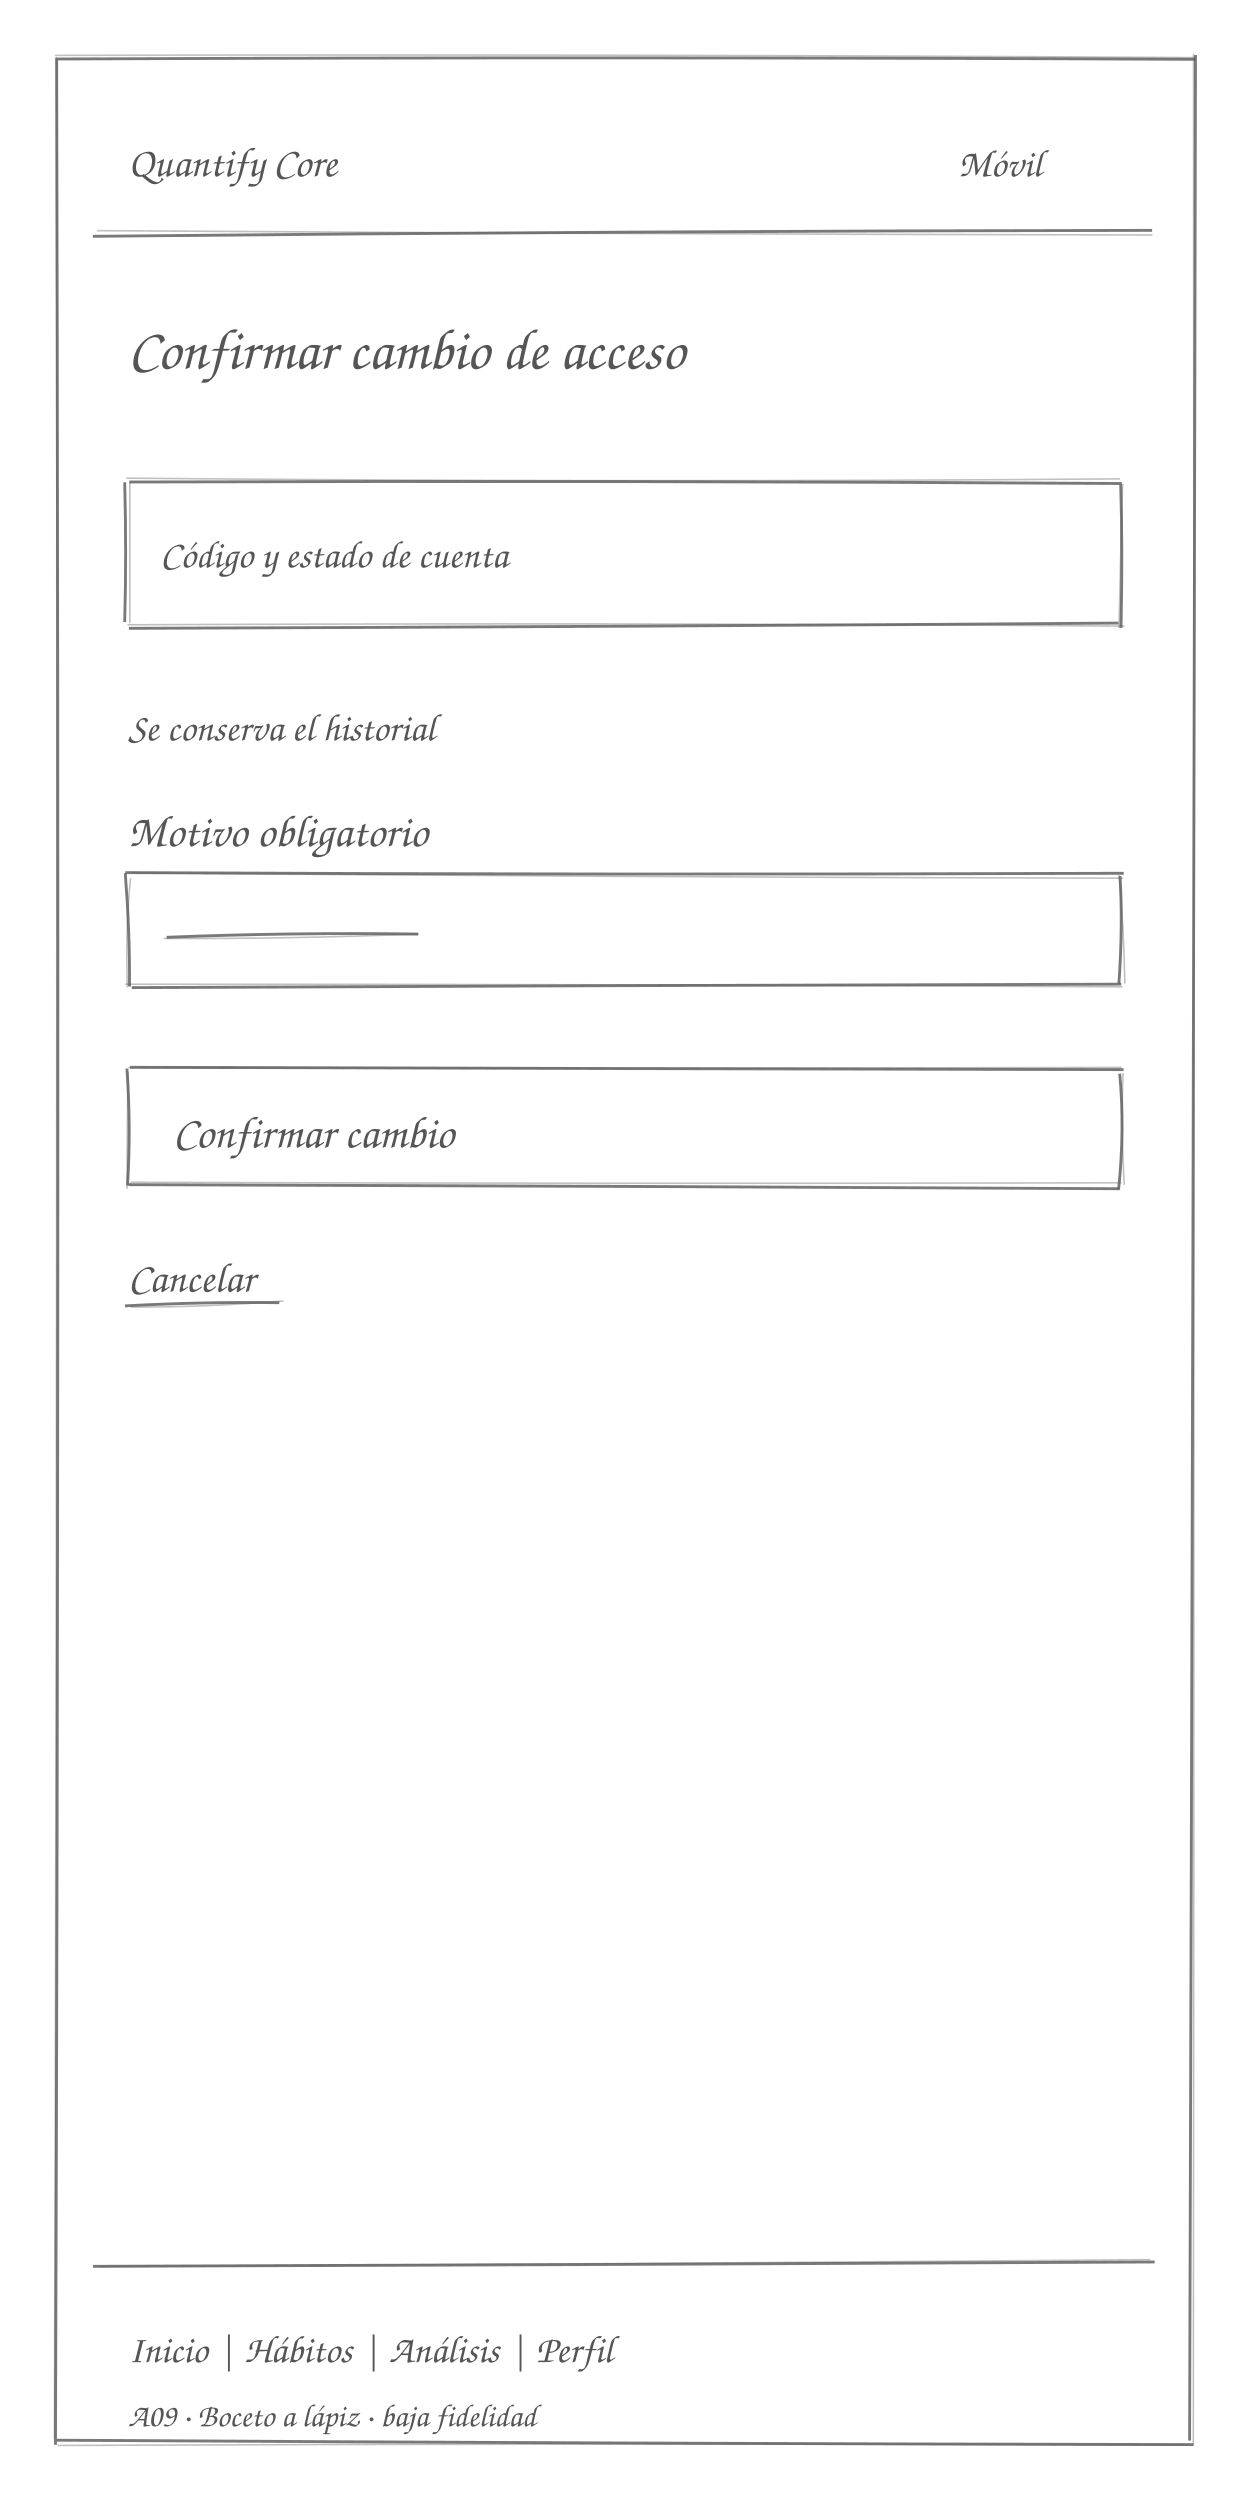
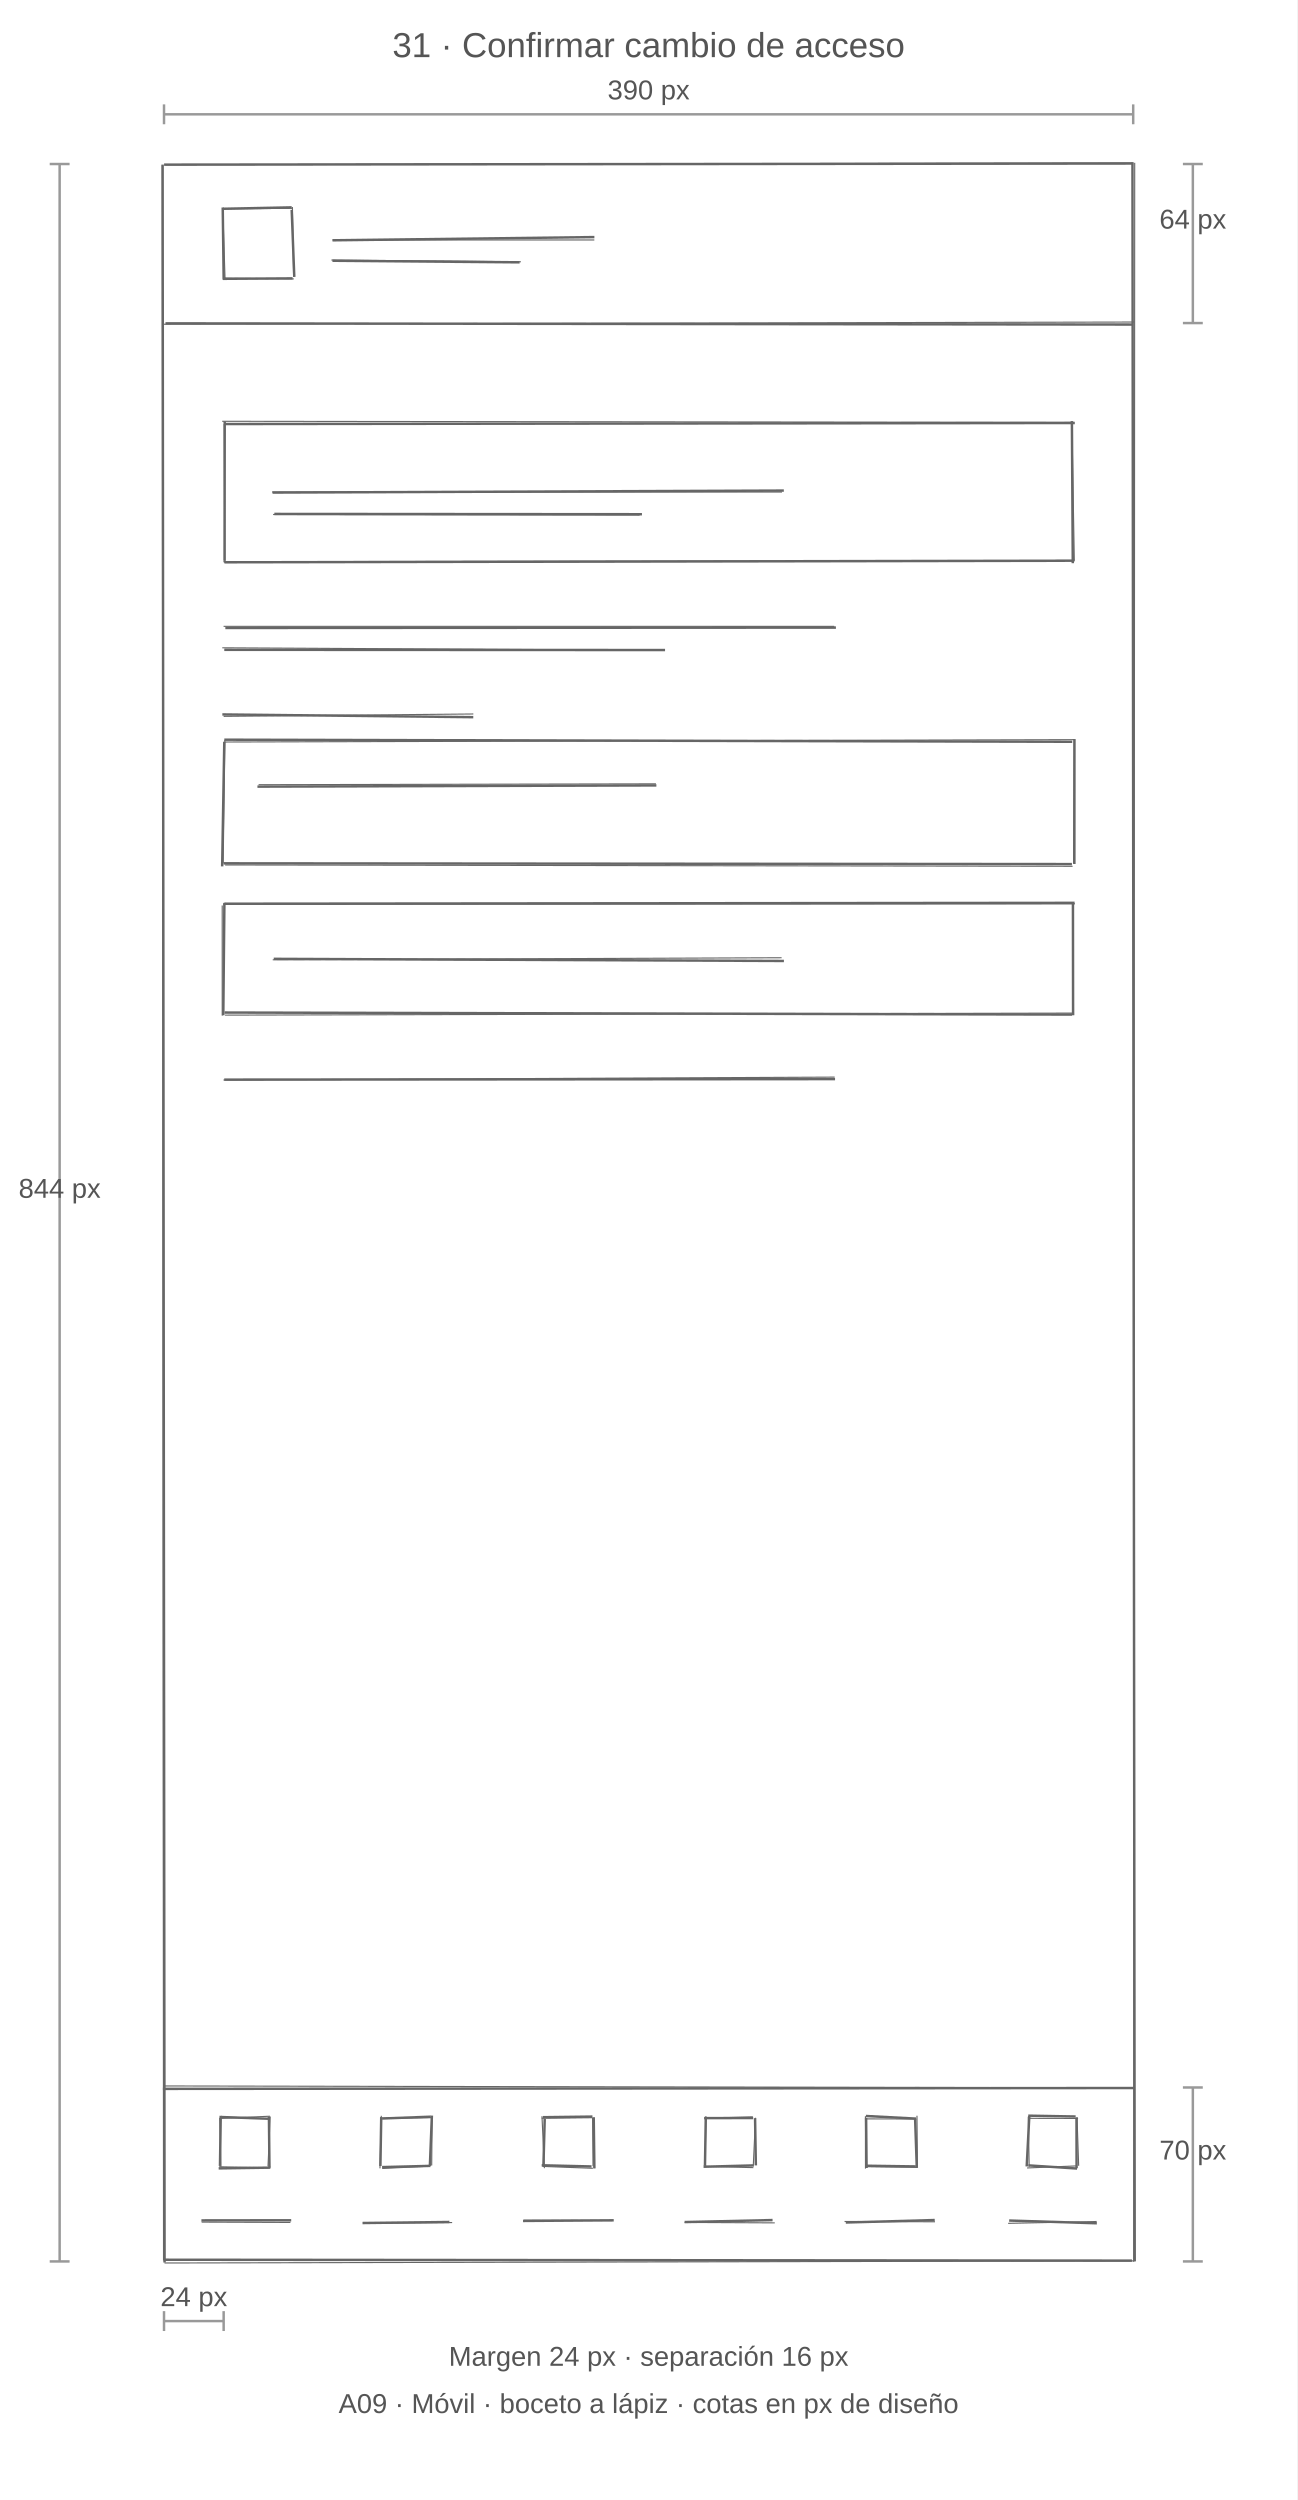
- <svg xmlns="http://www.w3.org/2000/svg" width="390" height="780" viewBox="0 0 390 780" role="img" aria-label="A09 Confirmar cambio de acceso">
+ <svg xmlns="http://www.w3.org/2000/svg" width="522" height="1006" viewBox="0 0 522 1006" data-viewport="390x844" role="img" aria-label="Confirmar cambio de acceso">
  <rect width="100%" height="100%" fill="white" />
-   <path d="M 18.036 18.405 Q 194.987 17.67 372.934 18.509" fill="none" stroke="#626262" stroke-width=".9" opacity=".85" />
-   <path d="M 17.129 17.279 Q 194.52 16.855 372.996 17.97" fill="none" stroke="#626262" stroke-width=".5" opacity=".4" />
-   <path d="M 372.991 17.185 Q 372.3 390.16 371.153 761.474" fill="none" stroke="#626262" stroke-width=".9" opacity=".85" />
-   <path d="M 372.375 16.881 Q 372.687 389.635 372.318 763.034" fill="none" stroke="#626262" stroke-width=".5" opacity=".4" />
-   <path d="M 372.359 762.716 Q 194.076 762.399 17.671 761.346" fill="none" stroke="#626262" stroke-width=".9" opacity=".85" />
-   <path d="M 370.862 762.84 Q 195.964 762.197 17.995 762.983" fill="none" stroke="#626262" stroke-width=".5" opacity=".4" />
-   <path d="M 17.309 762.771 Q 18.59 389.319 17.675 18.017" fill="none" stroke="#626262" stroke-width=".9" opacity=".85" />
-   <path d="M 16.979 761.084 Q 18.04 390.05 17.596 17.714" fill="none" stroke="#626262" stroke-width=".5" opacity=".4" />
-   <text x="40" y="55" font-size="13" fill="#555" font-family="'Segoe Print','Comic Sans MS',cursive">Quantify Core</text>
-   <text x="299" y="55" font-size="12" fill="#555" font-family="'Segoe Print','Comic Sans MS',cursive">Móvil</text>
-   <path d="M 28.979 73.724 Q 195.693 72.066 359.465 71.872" fill="none" stroke="#626262" stroke-width=".9" opacity=".85" />
-   <path d="M 30.244 71.967 Q 194.556 73.028 359.564 73.321" fill="none" stroke="#626262" stroke-width=".5" opacity=".4" />
-   <text x="40" y="115" font-size="18" fill="#555" font-family="'Segoe Print','Comic Sans MS',cursive">Confirmar cambio de acceso</text>
-   <path d="M 40.346 150.385 Q 195.764 149.9 350.018 150.856" fill="none" stroke="#626262" stroke-width=".9" opacity=".85" />
-   <path d="M 39.386 149.179 Q 195.922 150.646 349.423 149.405" fill="none" stroke="#626262" stroke-width=".5" opacity=".4" />
-   <path d="M 349.659 151.146 Q 350.298 171.511 349.751 195.915" fill="none" stroke="#626262" stroke-width=".9" opacity=".85" />
-   <path d="M 350.26 150.908 Q 349.629 172.395 349.13 195.923" fill="none" stroke="#626262" stroke-width=".5" opacity=".4" />
-   <path d="M 348.964 194.398 Q 194.991 195.548 40.225 196.04" fill="none" stroke="#626262" stroke-width=".9" opacity=".85" />
-   <path d="M 350.818 195.351 Q 194.042 194.223 39.784 194.932" fill="none" stroke="#626262" stroke-width=".5" opacity=".4" />
-   <path d="M 38.903 194.088 Q 39.488 173.541 38.912 150.474" fill="none" stroke="#626262" stroke-width=".9" opacity=".85" />
-   <path d="M 40.5 194.493 Q 40.502 171.891 40.505 150.431" fill="none" stroke="#626262" stroke-width=".5" opacity=".4" />
-   <text x="50" y="177" font-size="12" fill="#555" font-family="'Segoe Print','Comic Sans MS',cursive">Código y estado de cuenta</text>
-   <text x="40" y="231" font-size="12" fill="#555" font-family="'Segoe Print','Comic Sans MS',cursive">Se conserva el historial</text>
-   <text x="40" y="264" font-size="14" fill="#555" font-family="'Segoe Print','Comic Sans MS',cursive">Motivo obligatorio</text>
-   <path d="M 39.056 272.256 Q 194.805 273.043 350.597 272.464" fill="none" stroke="#626262" stroke-width=".9" opacity=".85" />
-   <path d="M 40.699 272.319 Q 195.746 273.708 350.354 274.011" fill="none" stroke="#626262" stroke-width=".5" opacity=".4" />
-   <path d="M 349.46 273.342 Q 350.349 289.029 349.094 306.966" fill="none" stroke="#626262" stroke-width=".9" opacity=".85" />
-   <path d="M 349.134 272.985 Q 350.651 289.686 350.947 306.873" fill="none" stroke="#626262" stroke-width=".5" opacity=".4" />
-   <path d="M 349.821 307.06 Q 194.386 307.441 41.114 308.135" fill="none" stroke="#626262" stroke-width=".9" opacity=".85" />
-   <path d="M 350.22 307.9 Q 194.943 307.058 39.089 307.067" fill="none" stroke="#626262" stroke-width=".5" opacity=".4" />
-   <path d="M 40.406 307.791 Q 40.53 290.946 39.083 272.462" fill="none" stroke="#626262" stroke-width=".9" opacity=".85" />
-   <path d="M 39.719 308.085 Q 39.137 289.16 40.735 273.973" fill="none" stroke="#626262" stroke-width=".5" opacity=".4" />
-   <path d="M 51.992 292.431 Q 91.768 290.858 130.426 291.431" fill="none" stroke="#626262" stroke-width=".9" opacity=".85" />
-   <path d="M 51.127 292.802 Q 91.594 292.965 130.74 291.402" fill="none" stroke="#626262" stroke-width=".5" opacity=".4" />
-   <path d="M 40.584 332.997 Q 195.528 333.444 350.553 333.721" fill="none" stroke="#626262" stroke-width=".9" opacity=".85" />
-   <path d="M 40.012 333.08 Q 193.91 333.523 349.969 333.019" fill="none" stroke="#626262" stroke-width=".5" opacity=".4" />
-   <path d="M 349.347 334.978 Q 350.965 352.099 349.009 371.058" fill="none" stroke="#626262" stroke-width=".9" opacity=".85" />
-   <path d="M 350.42 334.771 Q 349.679 351.046 350.78 369.699" fill="none" stroke="#626262" stroke-width=".5" opacity=".4" />
-   <path d="M 349.32 370.888 Q 195.207 370.081 40.085 369.615" fill="none" stroke="#626262" stroke-width=".9" opacity=".85" />
-   <path d="M 349.91 369.029 Q 195.482 369.433 40.684 368.865" fill="none" stroke="#626262" stroke-width=".5" opacity=".4" />
-   <path d="M 39.782 369.851 Q 40.914 351.526 39.592 333.395" fill="none" stroke="#626262" stroke-width=".9" opacity=".85" />
-   <path d="M 39.681 370.876 Q 39.619 352.836 39.961 334.581" fill="none" stroke="#626262" stroke-width=".5" opacity=".4" />
-   <text x="54" y="358" font-size="14" fill="#555" font-family="'Segoe Print','Comic Sans MS',cursive">Confirmar cambio</text>
-   <text x="40" y="403" font-size="13" fill="#555" font-family="'Segoe Print','Comic Sans MS',cursive">Cancelar</text>
-   <path d="M 39.01 407.434 Q 64.617 406.087 87.153 406.45" fill="none" stroke="#626262" stroke-width=".9" opacity=".85" />
-   <path d="M 40.909 407.803 Q 63.758 407.907 88.486 405.884" fill="none" stroke="#626262" stroke-width=".5" opacity=".4" />
-   <path d="M 29.048 707.095 Q 194.04 706.575 360.256 705.735" fill="none" stroke="#626262" stroke-width=".9" opacity=".85" />
-   <path d="M 30.407 707.138 Q 194.581 706.369 358.88 705.001" fill="none" stroke="#626262" stroke-width=".5" opacity=".4" />
-   <text x="40" y="737" font-size="12" fill="#555" font-family="'Segoe Print','Comic Sans MS',cursive">Inicio  |  Hábitos  |  Análisis  |  Perfil</text>
-   <text x="40" y="757" font-size="10" fill="#555" font-family="'Segoe Print','Comic Sans MS',cursive">A09 · Boceto a lápiz · baja fidelidad</text>
+   <g transform="translate(66 66)">
+     <g id="interface">
+       <path d="M0.022 0.246 L389.992 -0.201" fill="none" stroke="#666666" stroke-width="1" />
+       <path d="M0.569 0.31 L389.47 -0.439" fill="none" stroke="#666666" stroke-width="0.45" />
+       <path d="M389.708 -0.697 L390.606 843.982" fill="none" stroke="#666666" stroke-width="1" />
+       <path d="M390.603 -0.496 L390.182 844.097" fill="none" stroke="#666666" stroke-width="0.45" />
+       <path d="M389.485 843.68 L0.229 843.319" fill="none" stroke="#666666" stroke-width="1" />
+       <path d="M390.418 843.778 L0.193 844.63" fill="none" stroke="#666666" stroke-width="0.45" />
+       <path d="M0.219 844.436 L-0.562 0.243" fill="none" stroke="#666666" stroke-width="1" />
+       <path d="M-0.2 843.602 L-0.692 0.511" fill="none" stroke="#666666" stroke-width="0.45" />
+       <g data-ui="header" data-box="0,0,390,64">
+         <path d="M0.587 64.12 L389.997 64.598" fill="none" stroke="#666666" stroke-width="1" />
+         <path d="M-0.421 64.469 L390.359 63.585" fill="none" stroke="#666666" stroke-width="0.45" />
+         <path d="M23.802 18.01 L51.378 17.442" fill="none" stroke="#666666" stroke-width="1" />
+         <path d="M24.024 18.031 L51.754 17.826" fill="none" stroke="#666666" stroke-width="0.45" />
+         <path d="M51.378 18.441 L52.422 45.432" fill="none" stroke="#666666" stroke-width="1" />
+         <path d="M51.674 17.314 L52.148 45.371" fill="none" stroke="#666666" stroke-width="0.45" />
+         <path d="M51.73 46.017 L23.735 46.196" fill="none" stroke="#666666" stroke-width="1" />
+         <path d="M52.211 46.235 L24.465 45.939" fill="none" stroke="#666666" stroke-width="0.45" />
+         <path d="M24.011 46.521 L23.626 17.501" fill="none" stroke="#666666" stroke-width="1" />
+         <path d="M24.561 46.393 L23.649 17.638" fill="none" stroke="#666666" stroke-width="0.45" />
+         <path d="M67.792 30.698 L173.181 29.398" fill="none" stroke="#666666" stroke-width="1" />
+         <path d="M67.848 30.557 L173.158 30.553" fill="none" stroke="#666666" stroke-width="0.45" />
+         <path d="M67.774 38.936 L143.07 39.562" fill="none" stroke="#666666" stroke-width="1" />
+         <path d="M67.369 38.633 L143.595 39.334" fill="none" stroke="#666666" stroke-width="0.45" />
+       </g>
+       <g data-ui="box" data-box="24,104,342,56">
+         <path d="M24.137 104.633 L366.498 104.213" fill="none" stroke="#666666" stroke-width="1" />
+         <path d="M23.417 103.527 L365.868 103.958" fill="none" stroke="#666666" stroke-width="0.45" />
+         <path d="M365.332 103.445 L365.688 160.634" fill="none" stroke="#666666" stroke-width="1" />
+         <path d="M365.338 104.289 L366.304 159.692" fill="none" stroke="#666666" stroke-width="0.45" />
+         <path d="M366.305 159.629 L24.307 160.262" fill="none" stroke="#666666" stroke-width="1" />
+         <path d="M365.425 159.547 L23.881 160.026" fill="none" stroke="#666666" stroke-width="0.45" />
+         <path d="M24.363 159.674 L24.425 103.585" fill="none" stroke="#666666" stroke-width="1" />
+         <path d="M24.454 160.431 L24.216 104.615" fill="none" stroke="#666666" stroke-width="0.45" />
+         <path d="M43.671 132.208 L249.413 131.409" fill="none" stroke="#666666" stroke-width="1" />
+         <path d="M43.449 131.979 L248.673 131.991" fill="none" stroke="#666666" stroke-width="0.45" />
+         <path d="M44.396 140.809 L192.32 140.922" fill="none" stroke="#666666" stroke-width="1" />
+         <path d="M43.891 141.036 L191.37 141.268" fill="none" stroke="#666666" stroke-width="0.45" />
+       </g>
+       <g data-ui="text" data-box="24,176,342,26">
+         <path d="M24.678 186.691 L270.374 186.548" fill="none" stroke="#666666" stroke-width="1" />
+         <path d="M23.965 186.036 L269.686 186.041" fill="none" stroke="#666666" stroke-width="0.45" />
+         <path d="M24.247 195.481 L201.615 195.576" fill="none" stroke="#666666" stroke-width="1" />
+         <path d="M23.442 194.672 L201.122 195.661" fill="none" stroke="#666666" stroke-width="0.45" />
+       </g>
+       <g data-ui="input" data-box="24,218,342,64">
+         <path d="M23.474 221.489 L124.447 222.592" fill="none" stroke="#666666" stroke-width="1" />
+         <path d="M23.995 222.262 L124.467 221.305" fill="none" stroke="#666666" stroke-width="0.45" />
+         <path d="M24.259 231.654 L365.468 232.488" fill="none" stroke="#666666" stroke-width="1" />
+         <path d="M24.362 232.587 L366.45 231.636" fill="none" stroke="#666666" stroke-width="0.45" />
+         <path d="M366.355 231.39 L366.322 281.662" fill="none" stroke="#666666" stroke-width="1" />
+         <path d="M366.336 231.83 L366.007 281.44" fill="none" stroke="#666666" stroke-width="0.45" />
+         <path d="M365.337 281.71 L23.981 281.403" fill="none" stroke="#666666" stroke-width="1" />
+         <path d="M365.603 282.595 L24.587 282.061" fill="none" stroke="#666666" stroke-width="0.45" />
+         <path d="M23.397 282.644 L24.256 232.469" fill="none" stroke="#666666" stroke-width="1" />
+         <path d="M23.804 281.419 L24.475 231.817" fill="none" stroke="#666666" stroke-width="0.45" />
+         <path d="M37.586 250.54 L198.126 250.049" fill="none" stroke="#666666" stroke-width="1" />
+         <path d="M38.052 249.766 L197.945 249.409" fill="none" stroke="#666666" stroke-width="0.45" />
+       </g>
+       <g data-ui="button" data-box="24,298,342,44">
+         <path d="M24.293 297.655 L366.416 297.309" fill="none" stroke="#666666" stroke-width="1" />
+         <path d="M23.867 297.909 L366.556 297.712" fill="none" stroke="#666666" stroke-width="0.45" />
+         <path d="M365.752 297.631 L365.806 342.533" fill="none" stroke="#666666" stroke-width="1" />
+         <path d="M365.768 298.509 L365.977 342.354" fill="none" stroke="#666666" stroke-width="0.45" />
+         <path d="M365.397 342.264 L24.375 341.444" fill="none" stroke="#666666" stroke-width="1" />
+         <path d="M365.485 341.665 L24.553 342.489" fill="none" stroke="#666666" stroke-width="0.45" />
+         <path d="M23.853 342.552 L24.296 297.321" fill="none" stroke="#666666" stroke-width="1" />
+         <path d="M23.421 342.666 L23.416 298.35" fill="none" stroke="#666666" stroke-width="0.45" />
+         <path d="M44.156 319.839 L249.448 320.693" fill="none" stroke="#666666" stroke-width="1" />
+         <path d="M43.745 320.225 L248.518 319.392" fill="none" stroke="#666666" stroke-width="0.45" />
+       </g>
+       <g data-ui="link" data-box="24,358,342,28">
+         <path d="M24.222 368.441 L270.025 368.23" fill="none" stroke="#666666" stroke-width="1" />
+         <path d="M23.927 368.595 L269.858 367.425" fill="none" stroke="#666666" stroke-width="0.45" />
+       </g>
+       <g data-ui="navigation" data-box="0,774,390,70">
+         <path d="M-0.454 774.561 L390.429 774.217" fill="none" stroke="#666666" stroke-width="1" />
+         <path d="M0.103 773.387 L389.594 774.13" fill="none" stroke="#666666" stroke-width="0.45" />
+         <path d="M23.042 785.894 L42.608 786.615" fill="none" stroke="#666666" stroke-width="1" />
+         <path d="M22.588 786.457 L42.599 785.566" fill="none" stroke="#666666" stroke-width="0.45" />
+         <path d="M42.217 785.714 L42.431 806.311" fill="none" stroke="#666666" stroke-width="1" />
+         <path d="M42.717 785.699 L41.852 805.664" fill="none" stroke="#666666" stroke-width="0.45" />
+         <path d="M42.785 806.254 L21.991 806.555" fill="none" stroke="#666666" stroke-width="1" />
+         <path d="M42.329 806.307 L22.168 805.907" fill="none" stroke="#666666" stroke-width="0.45" />
+         <path d="M22.522 805.569 L22.822 785.386" fill="none" stroke="#666666" stroke-width="1" />
+         <path d="M22.887 806.143 L22.425 786.197" fill="none" stroke="#666666" stroke-width="0.45" />
+         <path d="M15.048 827.494 L51.179 827.441" fill="none" stroke="#666666" stroke-width="1" />
+         <path d="M15.134 828.178 L50.868 828.314" fill="none" stroke="#666666" stroke-width="0.45" />
+         <path d="M87.76 786.476 L107.363 785.759" fill="none" stroke="#666666" stroke-width="1" />
+         <path d="M88.09 786.426 L107.651 786.157" fill="none" stroke="#666666" stroke-width="0.45" />
+         <path d="M107.791 785.308 L106.982 805.565" fill="none" stroke="#666666" stroke-width="1" />
+         <path d="M107.883 786.17 L107.714 805.377" fill="none" stroke="#666666" stroke-width="0.45" />
+         <path d="M107.212 805.545 L87.746 806.043" fill="none" stroke="#666666" stroke-width="1" />
+         <path d="M107.021 805.665 L87.806 806.592" fill="none" stroke="#666666" stroke-width="0.45" />
+         <path d="M87.073 805.6 L87.407 785.904" fill="none" stroke="#666666" stroke-width="1" />
+         <path d="M86.895 806.538 L87.43 785.395" fill="none" stroke="#666666" stroke-width="0.45" />
+         <path d="M79.878 828.541 L114.829 828.13" fill="none" stroke="#666666" stroke-width="1" />
+         <path d="M80.128 828.674 L115.943 828.349" fill="none" stroke="#666666" stroke-width="0.45" />
+         <path d="M152.495 785.965 L172.399 785.714" fill="none" stroke="#666666" stroke-width="1" />
+         <path d="M151.957 786.38 L172.382 786.163" fill="none" stroke="#666666" stroke-width="0.45" />
+         <path d="M172.914 785.966 L173.176 806.581" fill="none" stroke="#666666" stroke-width="1" />
+         <path d="M172.451 786.254 L172.632 805.666" fill="none" stroke="#666666" stroke-width="0.45" />
+         <path d="M172.03 805.784 L151.976 805.308" fill="none" stroke="#666666" stroke-width="1" />
+         <path d="M172.57 806.522 L152.325 805.759" fill="none" stroke="#666666" stroke-width="0.45" />
+         <path d="M152.672 805.748 L153.195 786.614" fill="none" stroke="#666666" stroke-width="1" />
+         <path d="M153.058 806.48 L152.091 785.561" fill="none" stroke="#666666" stroke-width="0.45" />
+         <path d="M144.466 827.705 L180.969 827.453" fill="none" stroke="#666666" stroke-width="1" />
+         <path d="M144.779 827.408 L180.531 827.536" fill="none" stroke="#666666" stroke-width="0.45" />
+         <path d="M217.335 786.331 L237.072 786.288" fill="none" stroke="#666666" stroke-width="1" />
+         <path d="M217.883 786.385 L236.932 785.816" fill="none" stroke="#666666" stroke-width="0.45" />
+         <path d="M237.84 786.337 L238.155 805.351" fill="none" stroke="#666666" stroke-width="1" />
+         <path d="M238.016 786.185 L237.13 805.303" fill="none" stroke="#666666" stroke-width="0.45" />
+         <path d="M237.354 805.359 L217.113 805.895" fill="none" stroke="#666666" stroke-width="1" />
+         <path d="M237.164 806.254 L217.892 805.765" fill="none" stroke="#666666" stroke-width="0.45" />
+         <path d="M217.679 805.532 L218.001 786.23" fill="none" stroke="#666666" stroke-width="1" />
+         <path d="M217.735 805.593 L218.051 785.516" fill="none" stroke="#666666" stroke-width="0.45" />
+         <path d="M209.49 828.163 L244.878 827.347" fill="none" stroke="#666666" stroke-width="1" />
+         <path d="M209.48 828.305 L245.772 828.484" fill="none" stroke="#666666" stroke-width="0.45" />
+         <path d="M282.433 785.476 L302.596 786.53" fill="none" stroke="#666666" stroke-width="1" />
+         <path d="M282.249 786.652 L302.755 786.668" fill="none" stroke="#666666" stroke-width="0.45" />
+         <path d="M302.246 786.655 L302.92 806.359" fill="none" stroke="#666666" stroke-width="1" />
+         <path d="M302.989 785.38 L303.177 805.977" fill="none" stroke="#666666" stroke-width="0.45" />
+         <path d="M302.519 805.773 L282.791 805.491" fill="none" stroke="#666666" stroke-width="1" />
+         <path d="M303.171 806.148 L282.372 805.87" fill="none" stroke="#666666" stroke-width="0.45" />
+         <path d="M282.706 806.406 L282.523 786.241" fill="none" stroke="#666666" stroke-width="1" />
+         <path d="M282.265 806.632 L282.249 785.563" fill="none" stroke="#666666" stroke-width="0.45" />
+         <path d="M274.352 828.336 L310.136 827.339" fill="none" stroke="#666666" stroke-width="1" />
+         <path d="M273.846 827.922 L310.244 828.044" fill="none" stroke="#666666" stroke-width="0.45" />
+         <path d="M347.776 785.341 L366.836 785.684" fill="none" stroke="#666666" stroke-width="1" />
+         <path d="M347.936 786.411 L367.811 786.463" fill="none" stroke="#666666" stroke-width="0.45" />
+         <path d="M367.183 786.073 L367.218 806.477" fill="none" stroke="#666666" stroke-width="1" />
+         <path d="M367.393 785.958 L368.055 805.51" fill="none" stroke="#666666" stroke-width="0.45" />
+         <path d="M367.416 806.624 L347.818 805.348" fill="none" stroke="#666666" stroke-width="1" />
+         <path d="M367.322 805.555 L347.296 806.389" fill="none" stroke="#666666" stroke-width="0.45" />
+         <path d="M347.143 805.775 L348.197 785.468" fill="none" stroke="#666666" stroke-width="1" />
+         <path d="M348.14 805.867 L347.775 785.769" fill="none" stroke="#666666" stroke-width="0.45" />
+         <path d="M340.084 827.543 L375.366 828.648" fill="none" stroke="#666666" stroke-width="1" />
+         <path d="M339.669 828.673 L375.293 827.932" fill="none" stroke="#666666" stroke-width="0.45" />
+       </g>
+     </g>
+     <g id="dimensions">
+       <text x="195" y="-43" text-anchor="middle" font-family="Arial,sans-serif" font-size="14" fill="#555555">31 · Confirmar cambio de acceso</text>
+       <g data-dimension="390 px" stroke="#999999" fill="none">
+         <path d="M0 -20L390 -20" />
+         <path d="M0 -24v8M390 -24v8" />
+       </g>
+       <text x="195" y="-26" text-anchor="middle" font-family="Arial,sans-serif" font-size="11" fill="#555555">390 px</text>
+       <g data-dimension="844 px" stroke="#999999" fill="none">
+         <path d="M-42 0L-42 844" />
+         <path d="M-46 0h8M-46 844h8" />
+       </g>
+       <text x="-42" y="416" text-anchor="middle" font-family="Arial,sans-serif" font-size="11" fill="#555555">844 px</text>
+       <g data-dimension="64 px" stroke="#999999" fill="none">
+         <path d="M414 0L414 64" />
+         <path d="M410 0h8M410 64h8" />
+       </g>
+       <text x="414" y="26" text-anchor="middle" font-family="Arial,sans-serif" font-size="11" fill="#555555">64 px</text>
+       <g data-dimension="24 px" stroke="#999999" fill="none">
+         <path d="M0 868L24 868" />
+         <path d="M0 864v8M24 864v8" />
+       </g>
+       <text x="12" y="862" text-anchor="middle" font-family="Arial,sans-serif" font-size="11" fill="#555555">24 px</text>
+       <g data-dimension="70 px" stroke="#999999" fill="none">
+         <path d="M414 774L414 844" />
+         <path d="M410 774h8M410 844h8" />
+       </g>
+       <text x="414" y="803" text-anchor="middle" font-family="Arial,sans-serif" font-size="11" fill="#555555">70 px</text>
+       <text x="195" y="886" text-anchor="middle" font-family="Arial,sans-serif" font-size="11" fill="#555555">Margen 24 px · separación 16 px</text>
+       <text x="195" y="905" text-anchor="middle" font-family="Arial,sans-serif" font-size="11" fill="#555555">A09 · Móvil · boceto a lápiz · cotas en px de diseño</text>
+     </g>
+   </g>
</svg>
